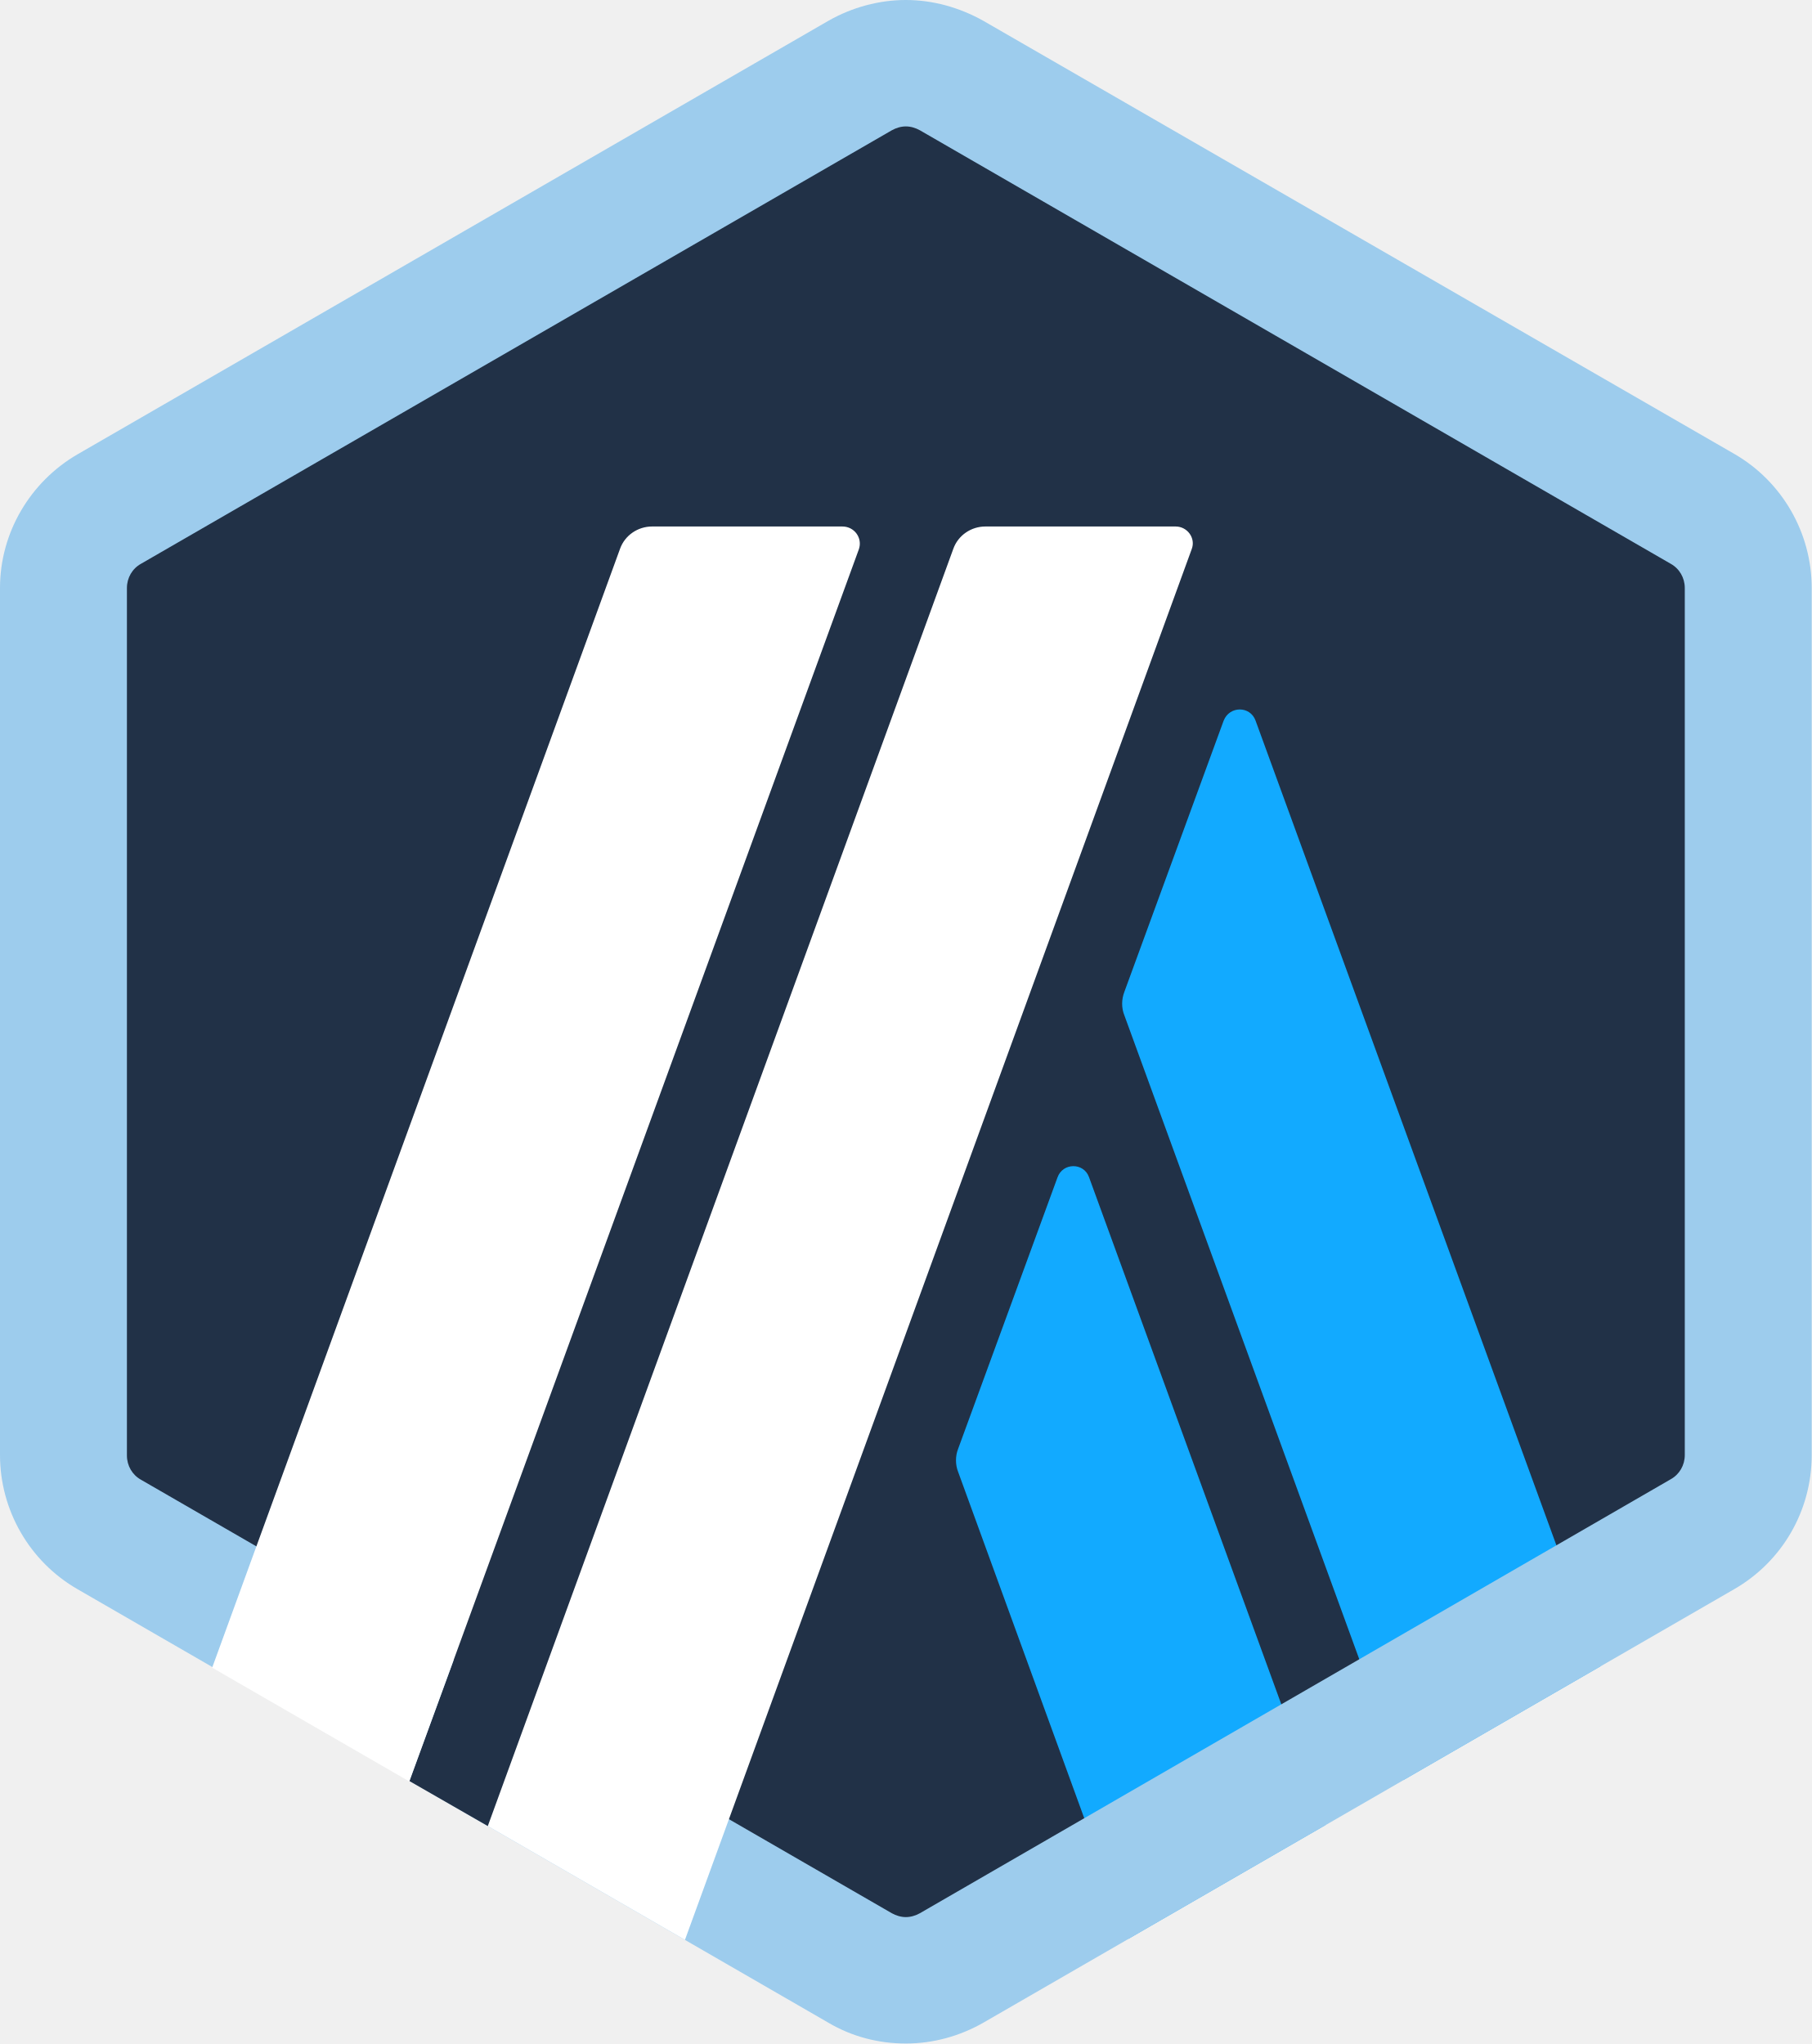
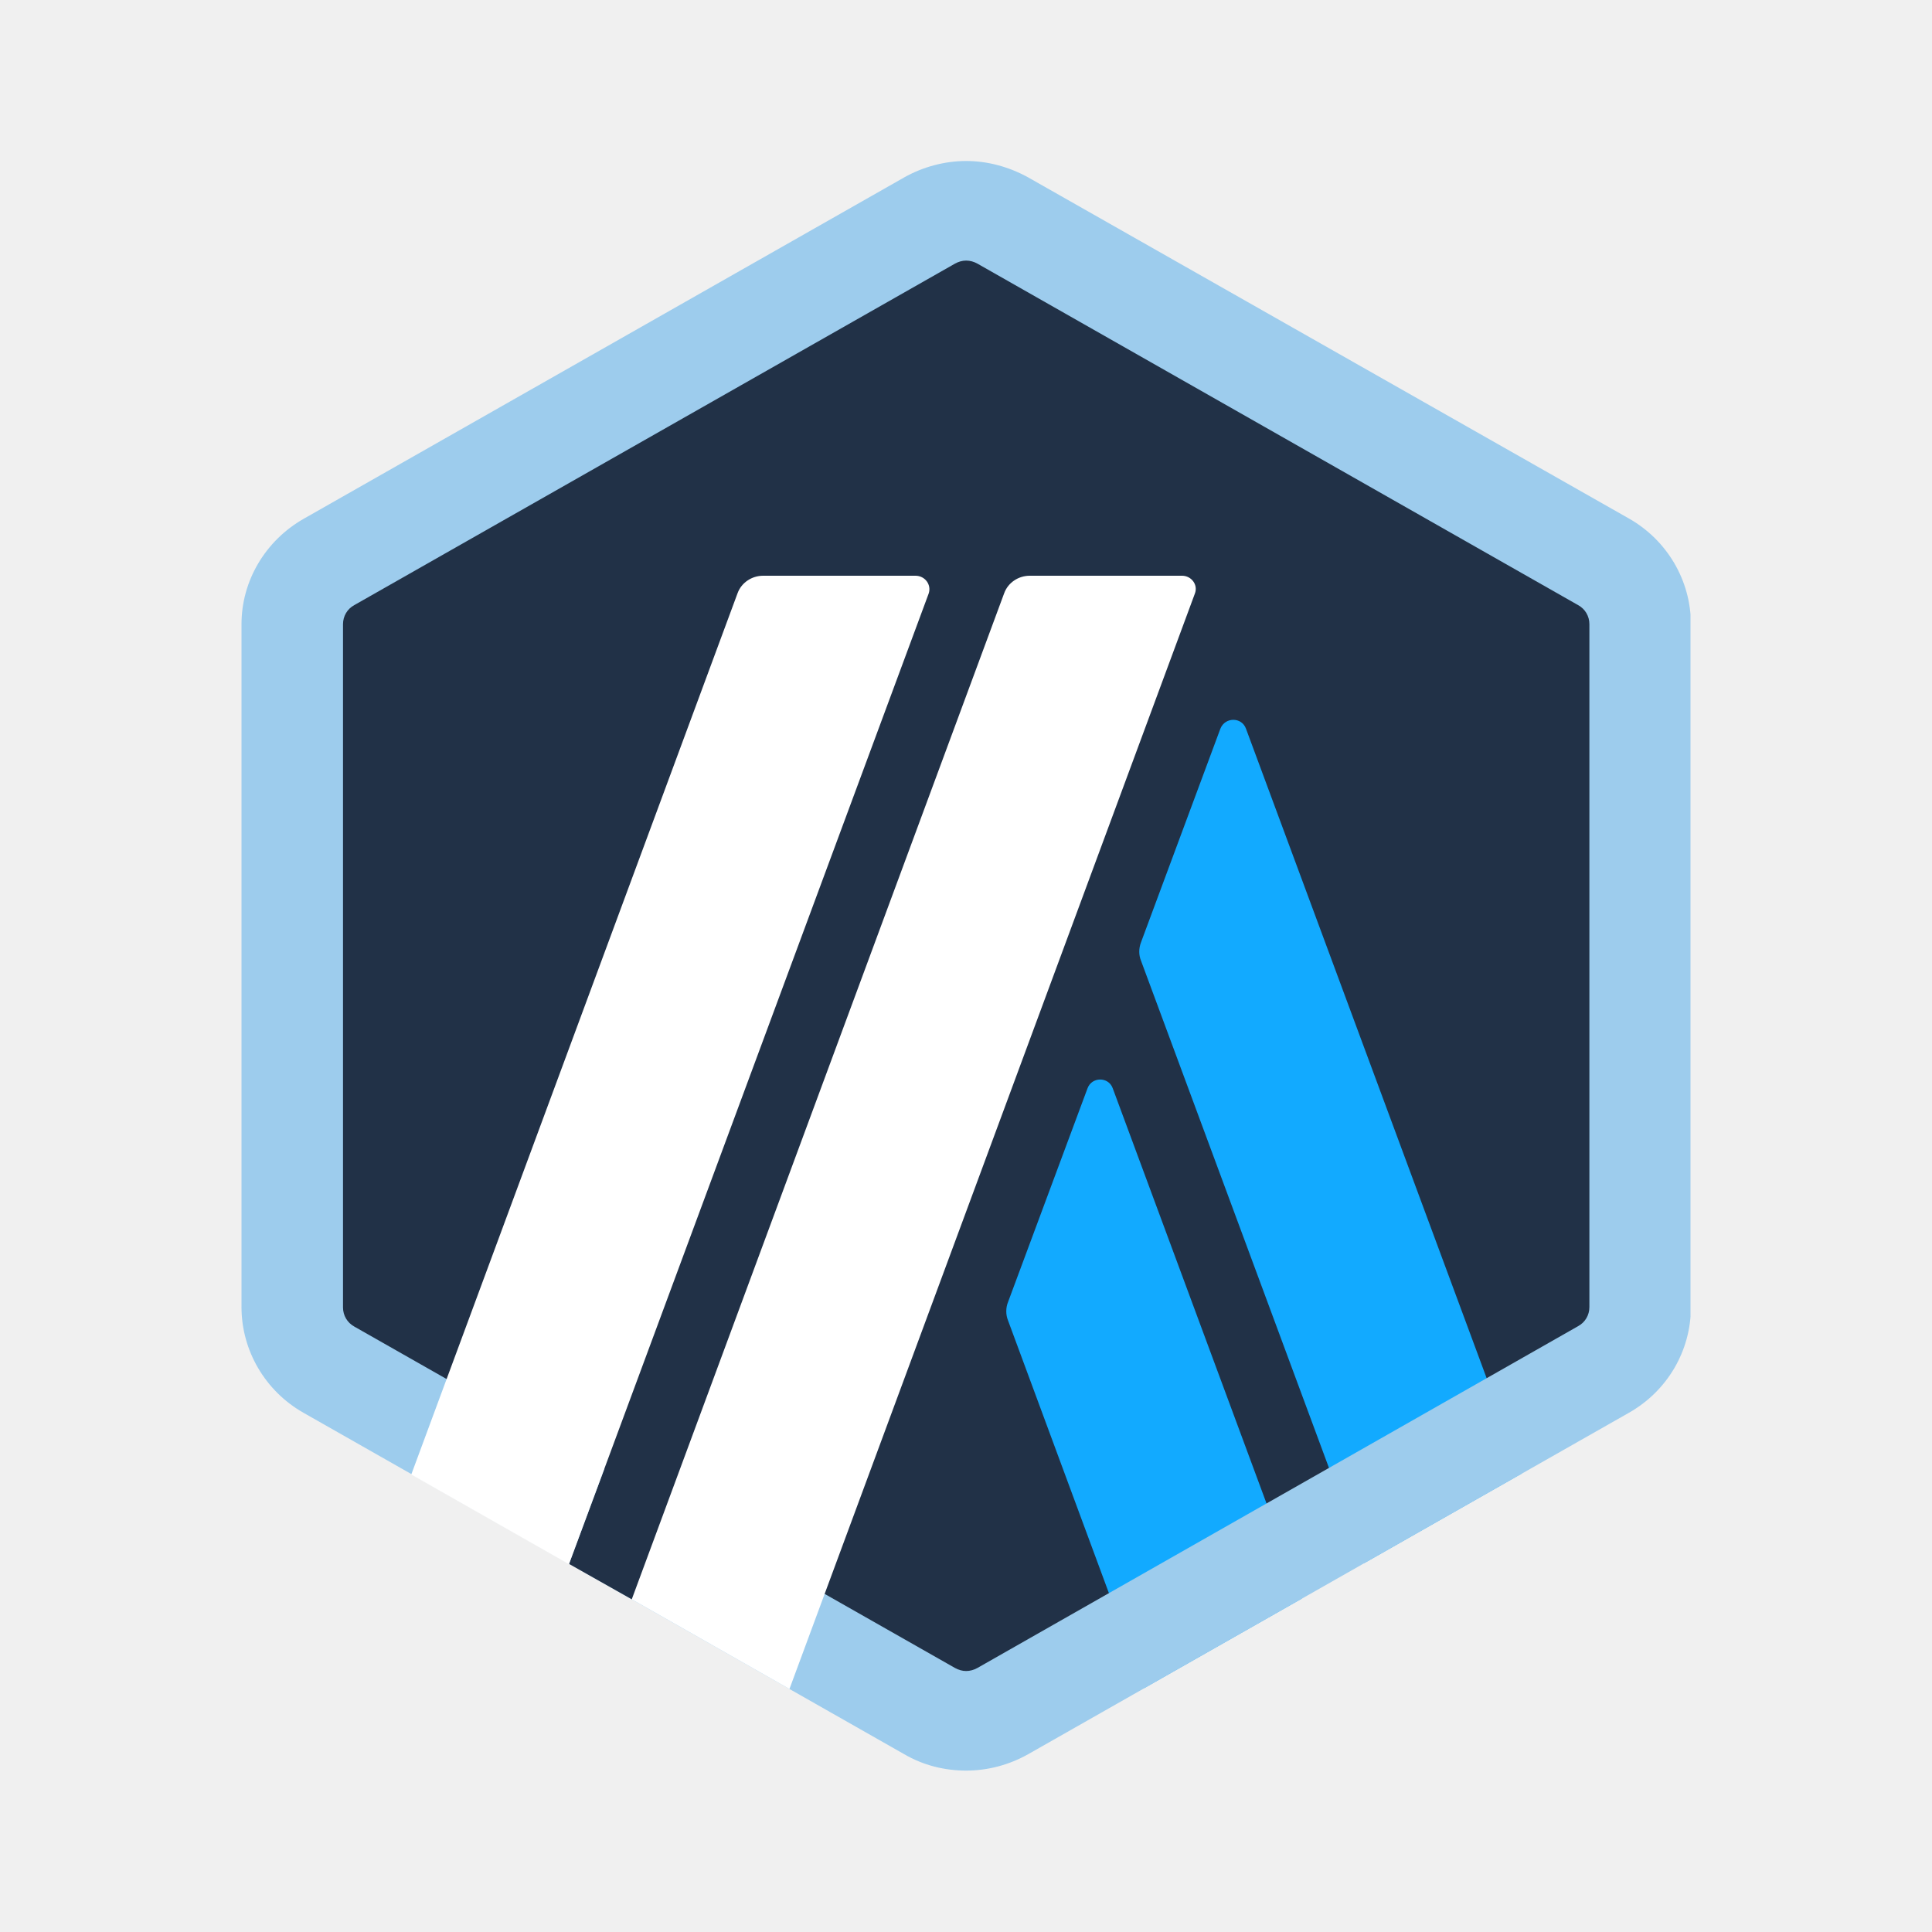
- <svg xmlns="http://www.w3.org/2000/svg" version="1.1" id="Layer_1" x="0px" y="0px" viewBox="0 0 373.9 422" style="enable-background:new 0 0 373.9 422;" xml:space="preserve">
-   <style type="text/css">
- 	.st0{fill:#213147;}
- 	.st1{fill:#12AAFF;}
- 	.st2{fill:#9DCCED;}
- 	.st3{fill:#FFFFFF;}
- </style>
-   <path class="st0" d="M14.2,128.3v165.5c0,10.5,5.6,20.3,14.8,25.5L172.2,402c9.1,5.3,20.4,5.3,29.5,0L345,319.3  c9.1-5.3,14.8-15,14.8-25.5V128.3c0-10.5-5.6-20.3-14.8-25.6L201.7,20c-9.1-5.3-20.4-5.3-29.5,0L28.9,102.7  C19.9,108,14.2,117.7,14.2,128.3z" />
-   <g>
-     <path class="st1" d="M218.3,243.1l-20.5,56c-0.6,1.5-0.6,3.3,0,4.8l35.1,96.4l40.7-23.5l-48.8-133.8   C223.7,240,219.4,240,218.3,243.1L218.3,243.1z" />
-     <path class="st1" d="M259.2,148.8c-1.1-3.1-5.4-3.1-6.6,0l-20.5,56c-0.6,1.6-0.6,3.3,0,4.8l57.6,157.9l40.7-23.5L259.2,148.8   L259.2,148.8z" />
+ <svg xmlns="http://www.w3.org/2000/svg" viewBox="0 0 24 24" fill="none">
+   <g clip-path="url(#clip0_892_6)">
+     <path d="M3.684 8.019V15.986C3.684 16.492 3.953 16.963 4.396 17.214L11.29 21.195C11.728 21.45 12.272 21.45 12.71 21.195L19.609 17.214C20.047 16.959 20.321 16.492 20.321 15.986V8.019C20.321 7.513 20.052 7.041 19.609 6.786L12.71 2.805C12.272 2.55 11.728 2.55 11.29 2.805L4.391 6.786C3.958 7.041 3.684 7.508 3.684 8.019Z" fill="#213147" />
+     <path d="M13.509 13.521L12.522 16.175C12.493 16.246 12.493 16.332 12.522 16.403L14.212 20.971L16.171 19.858L13.822 13.517C13.769 13.374 13.562 13.374 13.509 13.521Z" fill="#12AAFF" />
+     <path d="M15.478 9.052C15.425 8.905 15.218 8.905 15.16 9.052L14.174 11.706C14.145 11.782 14.145 11.863 14.174 11.934L16.947 19.417L18.906 18.303L15.478 9.052Z" fill="#12AAFF" />
+     <path d="M12.002 3.237C12.05 3.237 12.099 3.251 12.142 3.275L19.604 7.517C19.691 7.564 19.744 7.654 19.744 7.754V16.237C19.744 16.337 19.691 16.427 19.604 16.474L12.142 20.72C12.099 20.744 12.05 20.758 12.002 20.758C11.954 20.758 11.906 20.744 11.863 20.72L4.401 16.479C4.314 16.431 4.261 16.341 4.261 16.242V7.754C4.261 7.654 4.314 7.564 4.401 7.517L11.863 3.275C11.906 3.251 11.954 3.237 12.002 3.237ZM12.002 2C11.738 2 11.468 2.071 11.232 2.204L3.77 6.446C3.298 6.716 3 7.213 3 7.754V16.237C3 16.777 3.294 17.28 3.77 17.55L11.232 21.791C11.468 21.929 11.733 21.995 12.002 21.995C12.272 21.995 12.537 21.924 12.773 21.791L20.235 17.55C20.711 17.28 21.005 16.782 21.005 16.237V7.754C21.005 7.213 20.711 6.711 20.235 6.441L12.773 2.204C12.532 2.071 12.267 2 12.002 2Z" fill="#9DCCED" />
+     <path d="M7.068 19.427L7.756 17.578L9.133 18.706L7.848 19.867L7.068 19.427Z" fill="#213147" />
+     <path d="M11.372 7.152H9.48C9.34 7.152 9.21 7.237 9.162 7.37L5.109 18.317L7.068 19.431L11.536 7.374C11.574 7.265 11.492 7.152 11.372 7.152Z" fill="white" />
+     <path d="M14.684 7.152H12.792C12.652 7.152 12.522 7.237 12.474 7.37L7.848 19.867L9.807 20.981L14.843 7.374C14.886 7.265 14.8 7.152 14.684 7.152Z" fill="white" />
  </g>
-   <path class="st2" d="M187,26.1c1,0,2,0.3,2.9,0.8l155,89.5c1.8,1,2.9,2.9,2.9,5v179c0,2.1-1.1,4-2.9,5l-155,89.6  c-0.9,0.5-1.9,0.8-2.9,0.8s-2-0.3-2.9-0.8l-155-89.5c-1.8-1-2.9-2.9-2.9-5V121.4c0-2.1,1.1-4,2.9-5l155-89.5  C185,26.4,186,26.1,187,26.1 M187,0c-5.5,0-11.1,1.5-16,4.3L16,93.8c-9.8,5.7-16,16.2-16,27.6v179c0,11.4,6.1,22,16,27.7l155,89.5  c4.9,2.9,10.4,4.3,16,4.3s11.1-1.5,16-4.3l155-89.5c9.9-5.7,16-16.2,16-27.7v-179c0-11.4-6.1-22-16-27.7L203,4.3  C198,1.5,192.5,0,187,0L187,0L187,0z" />
-   <polygon class="st0" points="84.5,367.7 98.8,328.7 127.4,352.5 100.7,377 " />
-   <g>
-     <path class="st3" d="M173.9,108.7h-39.3c-2.9,0-5.6,1.8-6.6,4.6l-84.2,231l40.7,23.5l92.8-254.4   C178.1,111.1,176.4,108.7,173.9,108.7L173.9,108.7z" />
-     <path class="st3" d="M242.7,108.7h-39.3c-2.9,0-5.6,1.8-6.6,4.6L100.7,377l40.7,23.5L246,113.4   C246.9,111.1,245.1,108.7,242.7,108.7z" />
-   </g>
+   <defs>
+     <clipPath id="clip0_892_6">
+       <rect width="18" height="20" fill="white" transform="translate(3 2)" />
+     </clipPath>
+   </defs>
</svg>
